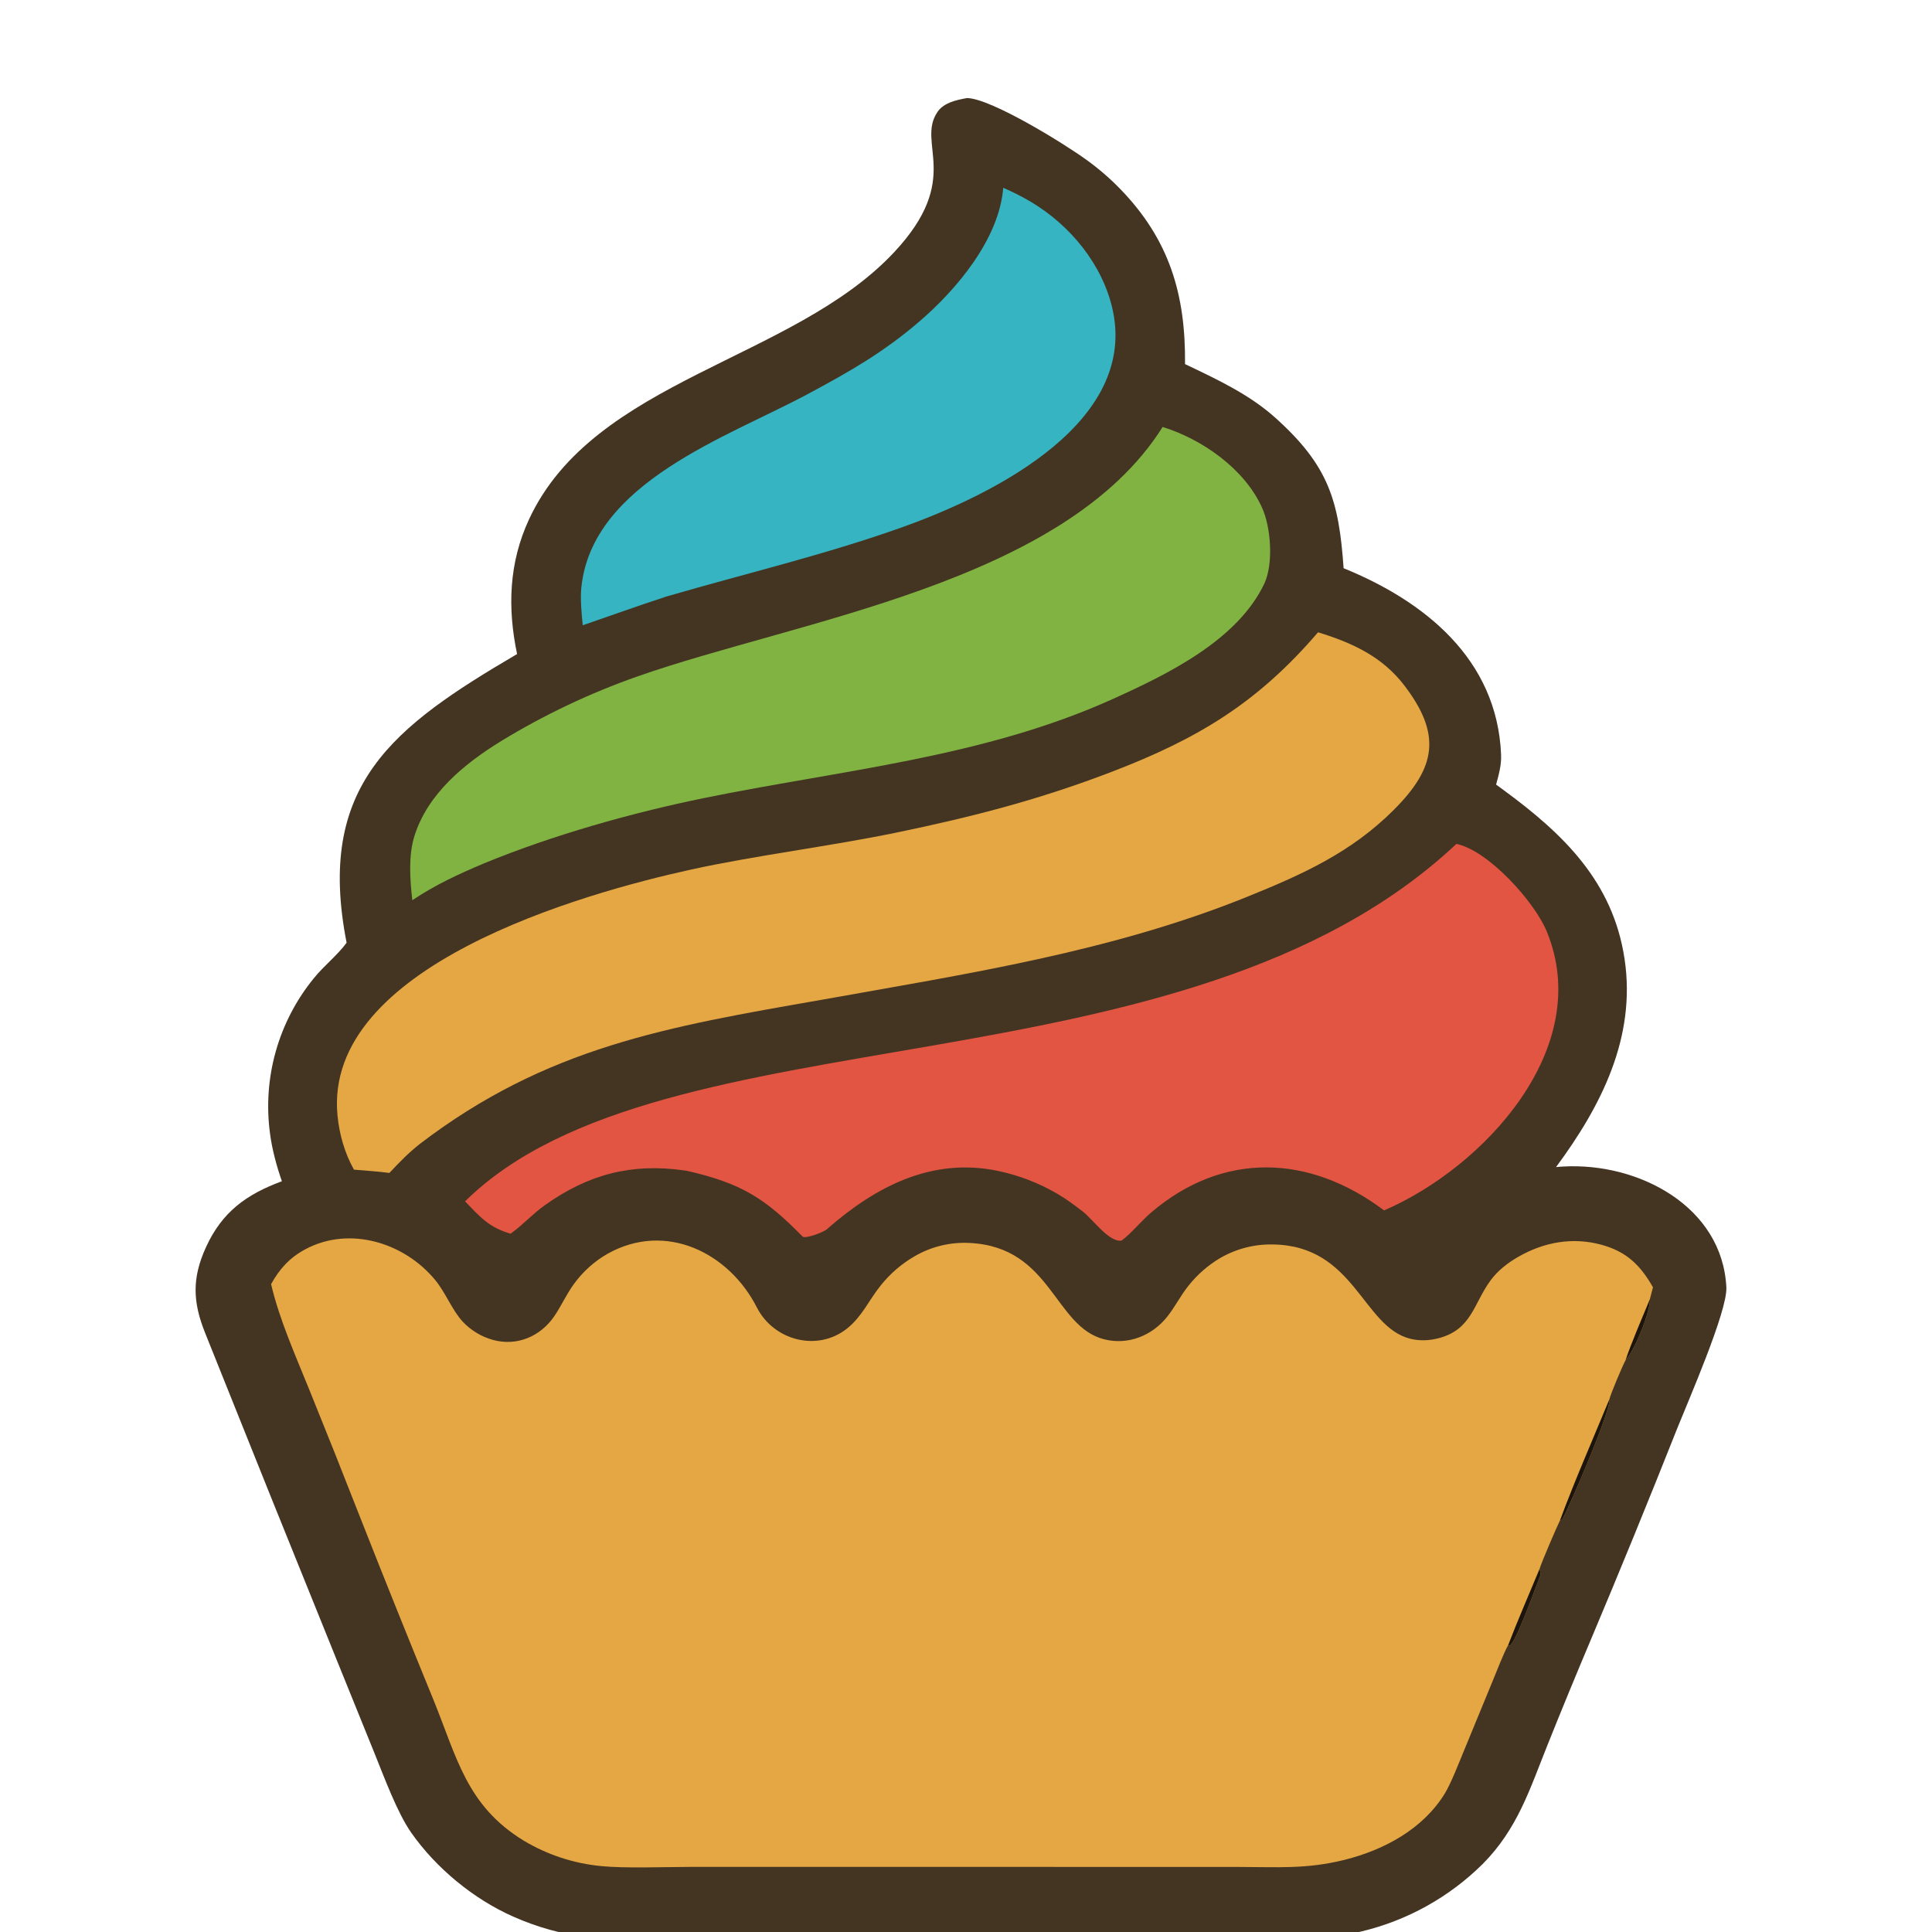
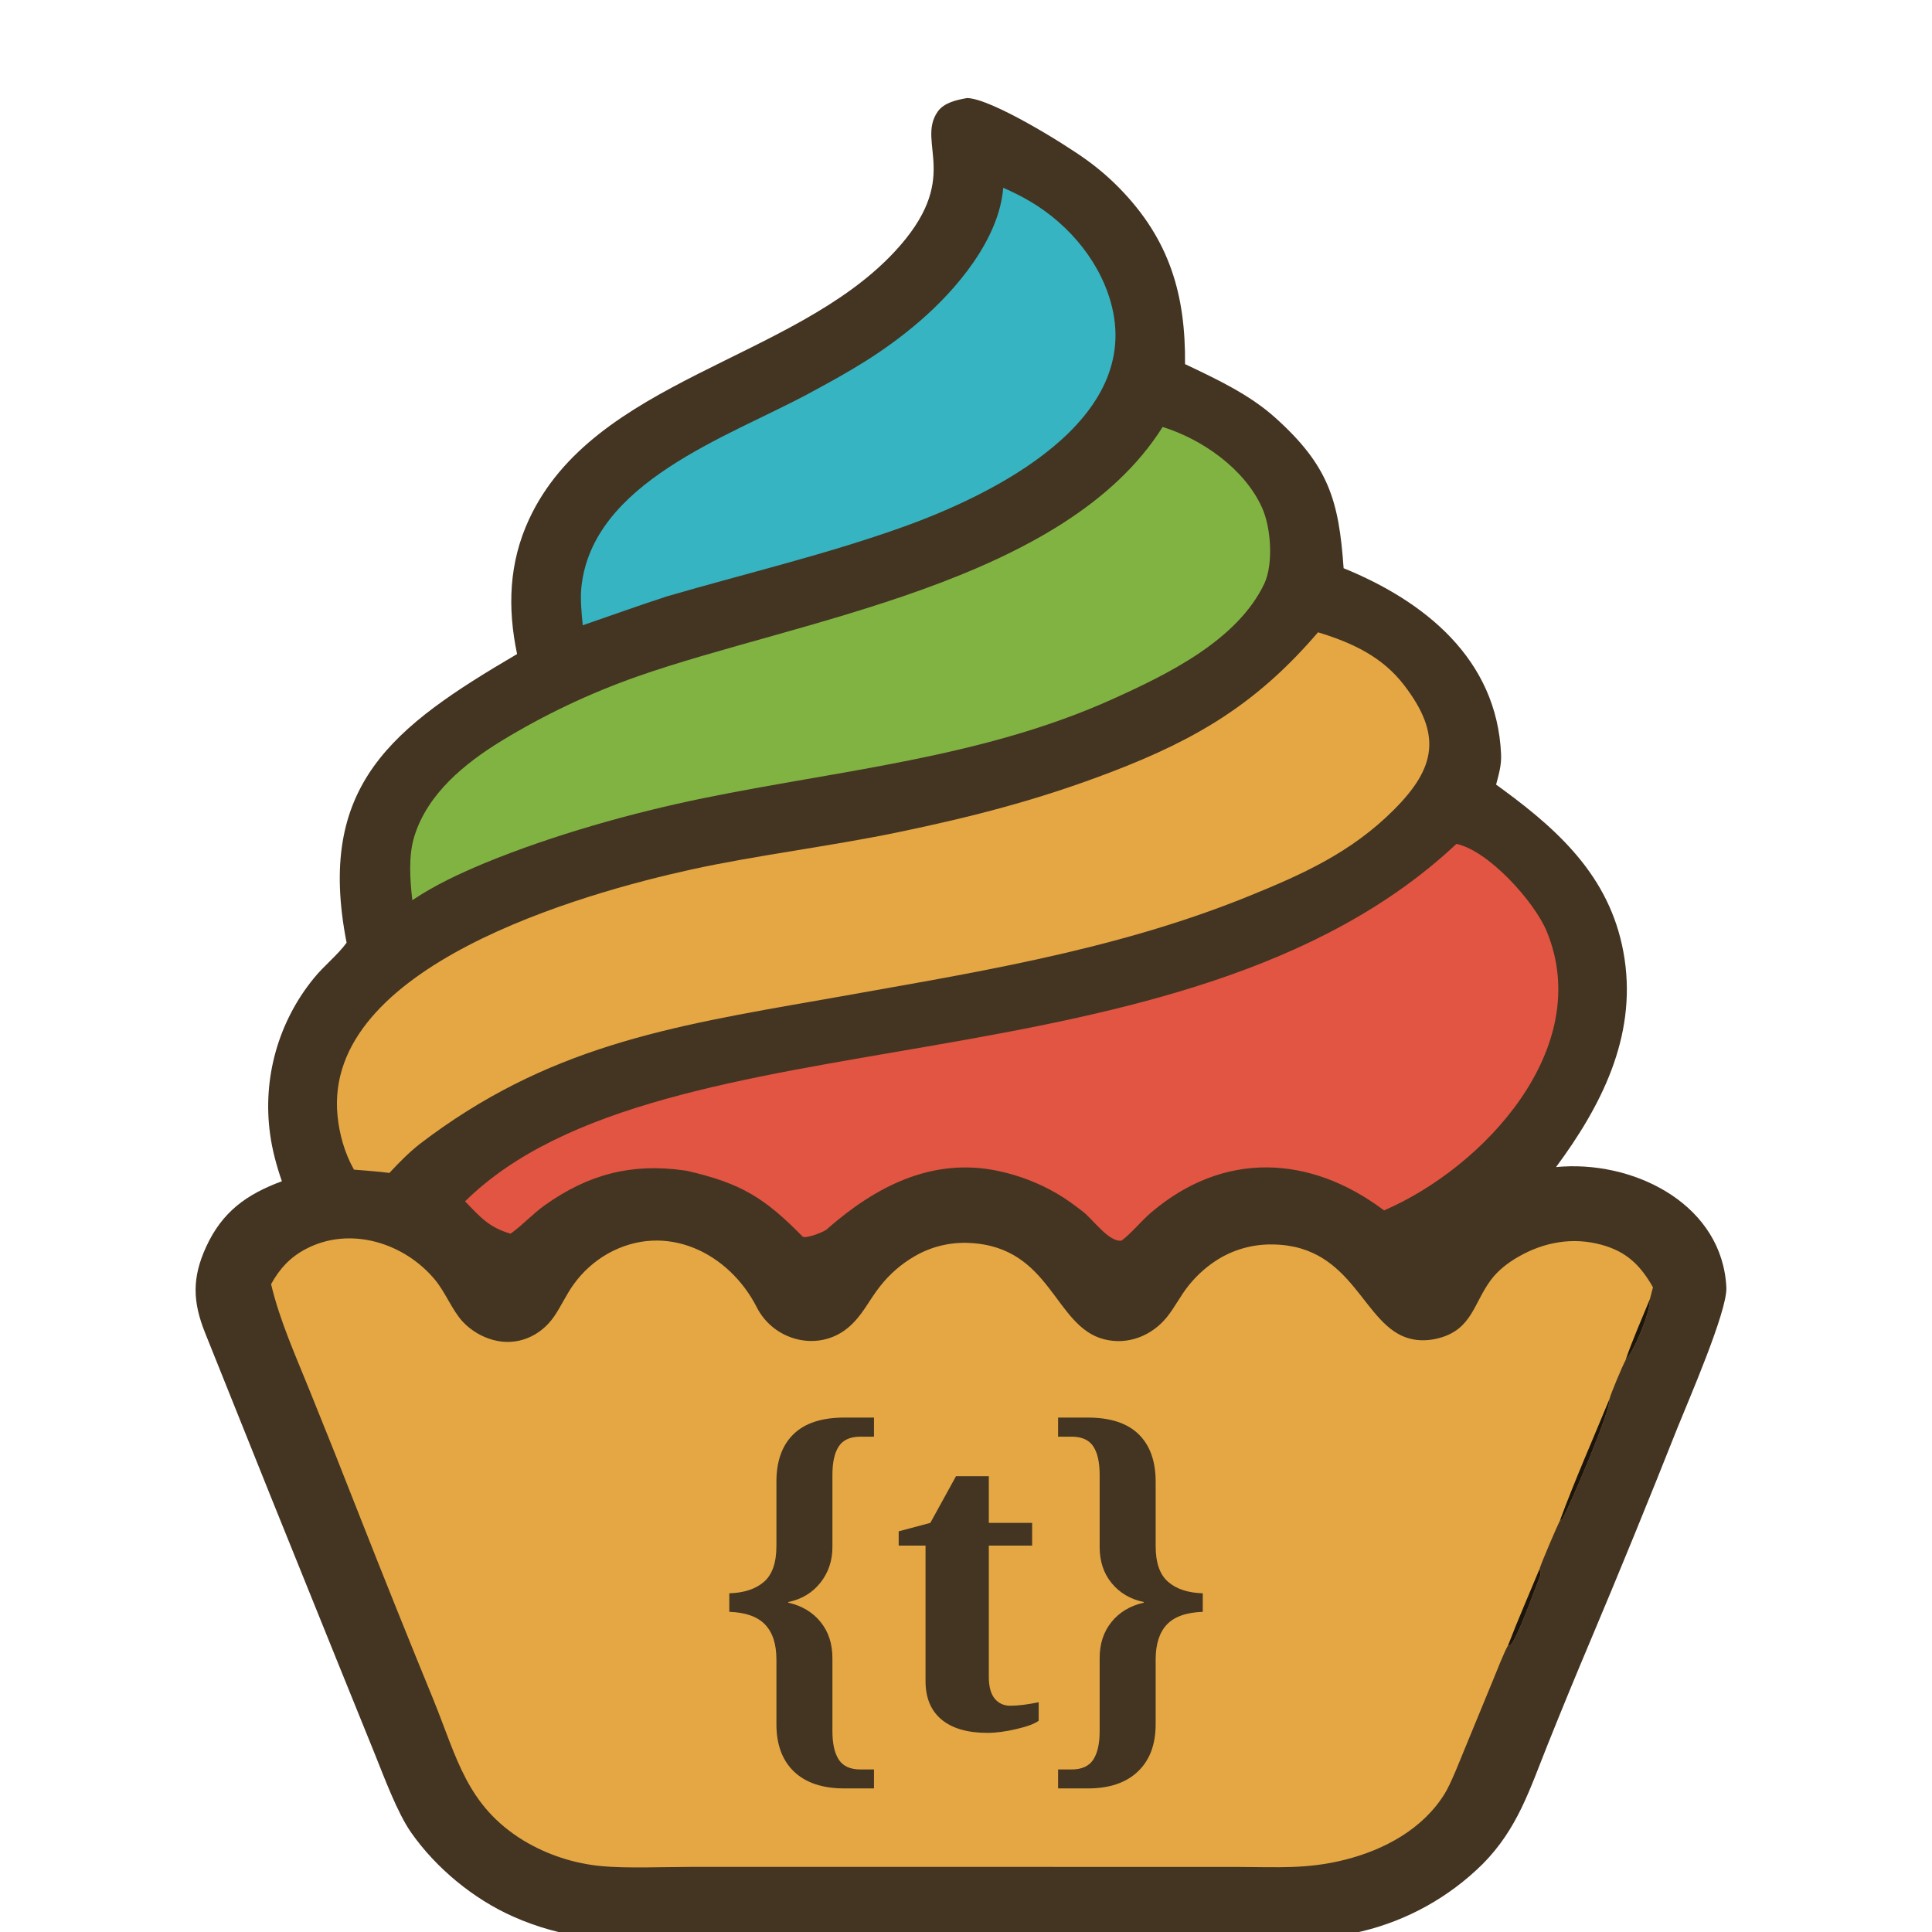
<svg xmlns="http://www.w3.org/2000/svg" width="300" height="300" viewBox="57 38 186 207">
  <g fill="none" stroke-miterlimit="10" font-family="none" font-size="none" font-weight="none" style="mix-blend-mode:normal" text-anchor="none">
    <path fill="#443422" d="M150.072 48.513c.042-.002.083-.008.126-.005 2.638.146 10.252 4.837 12.719 6.625a27 27 0 0 1 3.543 3.049c5.356 5.485 7.08 11.408 7.007 18.83 3.351 1.594 6.868 3.23 9.649 5.725 5.746 5.154 6.835 8.885 7.342 16.144 8.629 3.512 16.44 9.698 16.872 19.96.048 1.154-.242 2.12-.534 3.225q.394.284.787.572c6.416 4.71 11.74 9.817 12.98 18.124 1.254 8.388-2.512 15.757-7.346 22.285q.397-.044.797-.063c8.077-.438 17.037 4.29 17.453 12.963.12 2.534-4.135 12.268-5.251 15.061a1127 1127 0 0 1-9.352 22.872 640 640 0 0 0-4.504 10.943c-1.948 4.844-3.243 9.111-7.008 12.898a27.55 27.55 0 0 1-12.976 7.217c-5.14 1.257-12.18.876-17.64.876h-20.561l-28.77.004c-4.115.003-11.985.232-15.85-.231a28.3 28.3 0 0 1-8.073-2.24c-4.243-1.875-8.278-5.202-10.94-9.014-1.484-2.13-2.876-5.91-3.884-8.406l-4.079-10.07a8247 8247 0 0 1-14.102-35.043c-1.333-3.332-1.419-5.88.098-9.199 1.728-3.782 4.344-5.654 8.127-7.053-.554-1.586-1.054-3.422-1.268-5.084a21.7 21.7 0 0 1 4.696-16.673c1.062-1.319 2.536-2.467 3.506-3.798-3.317-16.915 4.97-23.126 18.265-30.93-1.04-4.98-.877-9.786 1.284-14.441 6.955-14.98 28.239-16.999 39.108-28.604 7.413-7.916 2.337-11.652 4.657-15.046.676-.988 2.02-1.273 3.122-1.473" />
    <path fill="#e4a744" d="M75.545 175.588c.913-1.654 2.018-2.864 3.706-3.757 4.726-2.505 10.567-.689 13.864 3.297 1.119 1.352 1.827 3.249 2.961 4.478a7.03 7.03 0 0 0 3.235 1.954c2.575.71 5.083-.37 6.56-2.512.752-1.091 1.3-2.354 2.11-3.463a11.5 11.5 0 0 1 3.628-3.26c6.242-3.49 13.01-.089 15.98 5.753 1.818 3.573 6.53 4.797 9.7 2.237 1.6-1.294 2.285-2.985 3.562-4.573a12.9 12.9 0 0 1 3.628-3.134 10.6 10.6 0 0 1 5.941-1.432c8.753.444 9.015 8.963 14.385 10.321 2.567.648 5.142-.39 6.76-2.429.831-1.046 1.43-2.266 2.272-3.312a12.4 12.4 0 0 1 3.42-2.98 10.8 10.8 0 0 1 5.65-1.44c8.755.133 9.57 8.818 14.693 10.101 1.023.256 2.073.2 3.087-.072 3.506-.937 3.694-3.698 5.515-6.178.766-1.045 1.841-1.88 2.959-2.521 2.754-1.585 5.834-2.146 8.923-1.3 2.696.738 4.168 2.187 5.52 4.556q-.161.637-.331 1.271c.067 1.348-1.645 5.524-2.602 6.534-.301.534-1.605 3.625-1.733 4.182.194 1.15-4.214 11.383-5.049 12.871l-.253.135c-.303.59-2.02 4.578-2.171 5.155.036.18.12.618.053.78-.45 1.11-2.562 7.1-3.279 7.49l-.158-.057c-.384.63-1.31 2.983-1.64 3.791l-3.08 7.483c-.51 1.232-1.397 3.523-2.058 4.6-2.342 3.818-6.505 6.05-10.734 7.11-4.065 1.016-7.222.77-11.335.763l-9.586-.003-32.636-.005-16.605.003c-2.644.006-6.943.163-9.43-.08a19.8 19.8 0 0 1-8.4-2.754c-6.087-3.749-7.095-8.818-9.654-15.114a1511 1511 0 0 1-7.85-19.538q-2.655-6.796-5.399-13.559c-1.492-3.697-3.222-7.537-4.129-11.392" />
    <path fill="#1b150d" d="M218.938 187.909c.194 1.15-4.214 11.383-5.049 12.871l-.253.135c1.532-4.165 3.596-8.86 5.302-13.006M211.465 206.07c.036.18.12.618.053.78-.45 1.11-2.562 7.1-3.279 7.49l-.158-.057c1.003-2.625 2.301-5.59 3.384-8.213M223.273 177.193c.067 1.348-1.645 5.524-2.602 6.534.53-1.648 1.922-4.889 2.602-6.534" />
    <path fill="#e15542" d="M202.542 128.42c3.408.695 8.36 6.17 9.682 9.377 5.144 12.478-6.72 25.27-17.43 29.89-7.982-6.002-17.223-6.36-24.95.218-1.054.9-2.136 2.248-3.171 3.013-1.338.228-3.087-2.298-4.18-3.127-.96-.726-1.663-1.272-2.73-1.899a21.2 21.2 0 0 0-6.334-2.436c-7.1-1.491-13.13 1.708-18.226 6.15-.21.347-2.43 1.165-2.709.883-4.039-4.11-6.547-5.7-12.344-7.031a14 14 0 0 0-.346-.055c-5.615-.8-10.267.406-14.929 3.727-1.294.921-2.288 2.04-3.533 2.95l-.142.103c-2.32-.682-3.238-1.774-4.872-3.468 21.237-20.945 76.93-10.793 106.214-38.296" />
    <path fill="#e4a744" d="M187.717 105.746c3.675 1.124 6.889 2.613 9.24 5.686 4.028 5.268 3.409 8.811-1.118 13.337-4.566 4.566-9.747 6.894-15.552 9.251-14.686 5.964-30.223 8.316-45.71 11.093-16.57 2.892-29.509 5.063-43.117 15.466-1.242.992-2.157 1.937-3.238 3.092-1.234-.16-2.551-.247-3.797-.351-1-1.764-1.575-3.828-1.765-5.807-1.532-15.974 26.201-23.784 37.917-26.354 6.836-1.5 14.953-2.499 22.045-3.969 8.107-1.68 15.215-3.51 23.017-6.505 9.196-3.53 15.584-7.36 22.078-14.939" />
    <path fill="#81b343" d="M171.067 83.746c4.25 1.318 8.766 4.49 10.635 8.612.977 2.105 1.251 6.025.27 8.156-2.885 6.093-10.38 9.728-16.223 12.37-13.943 6.301-29.128 7.612-43.92 10.643-7.703 1.579-16.123 3.956-23.434 6.96-2.727 1.148-5.244 2.31-7.718 3.963-.248-2.19-.438-4.76.23-6.886 1.427-4.552 5.38-7.76 9.289-10.165a77.2 77.2 0 0 1 14.582-6.917c17.233-6.058 45.75-9.988 56.29-26.736" />
    <path fill="#36b4c1" d="M153.989 58.122a27 27 0 0 1 2.124 1.028c4.345 2.319 7.993 6.357 9.372 11.134 3.684 12.768-12.617 20.74-22.291 24.195-8.295 2.962-16.86 4.976-25.306 7.438-3.037.993-5.94 2.04-8.95 3.076-.124-1.21-.277-2.815-.152-4.042 1.154-11.272 15.663-16.112 24.267-20.733 4.484-2.408 8.052-4.429 11.927-7.752 4.037-3.462 8.575-8.868 9.009-14.344" />
+     <text x="150" y="207" text-anchor="middle" dominant-baseline="central" font-family="Georgia, 'Times New Roman', serif" font-size="48" font-weight="bold" fill="#443422">{t}</text>
  </g>
</svg>
